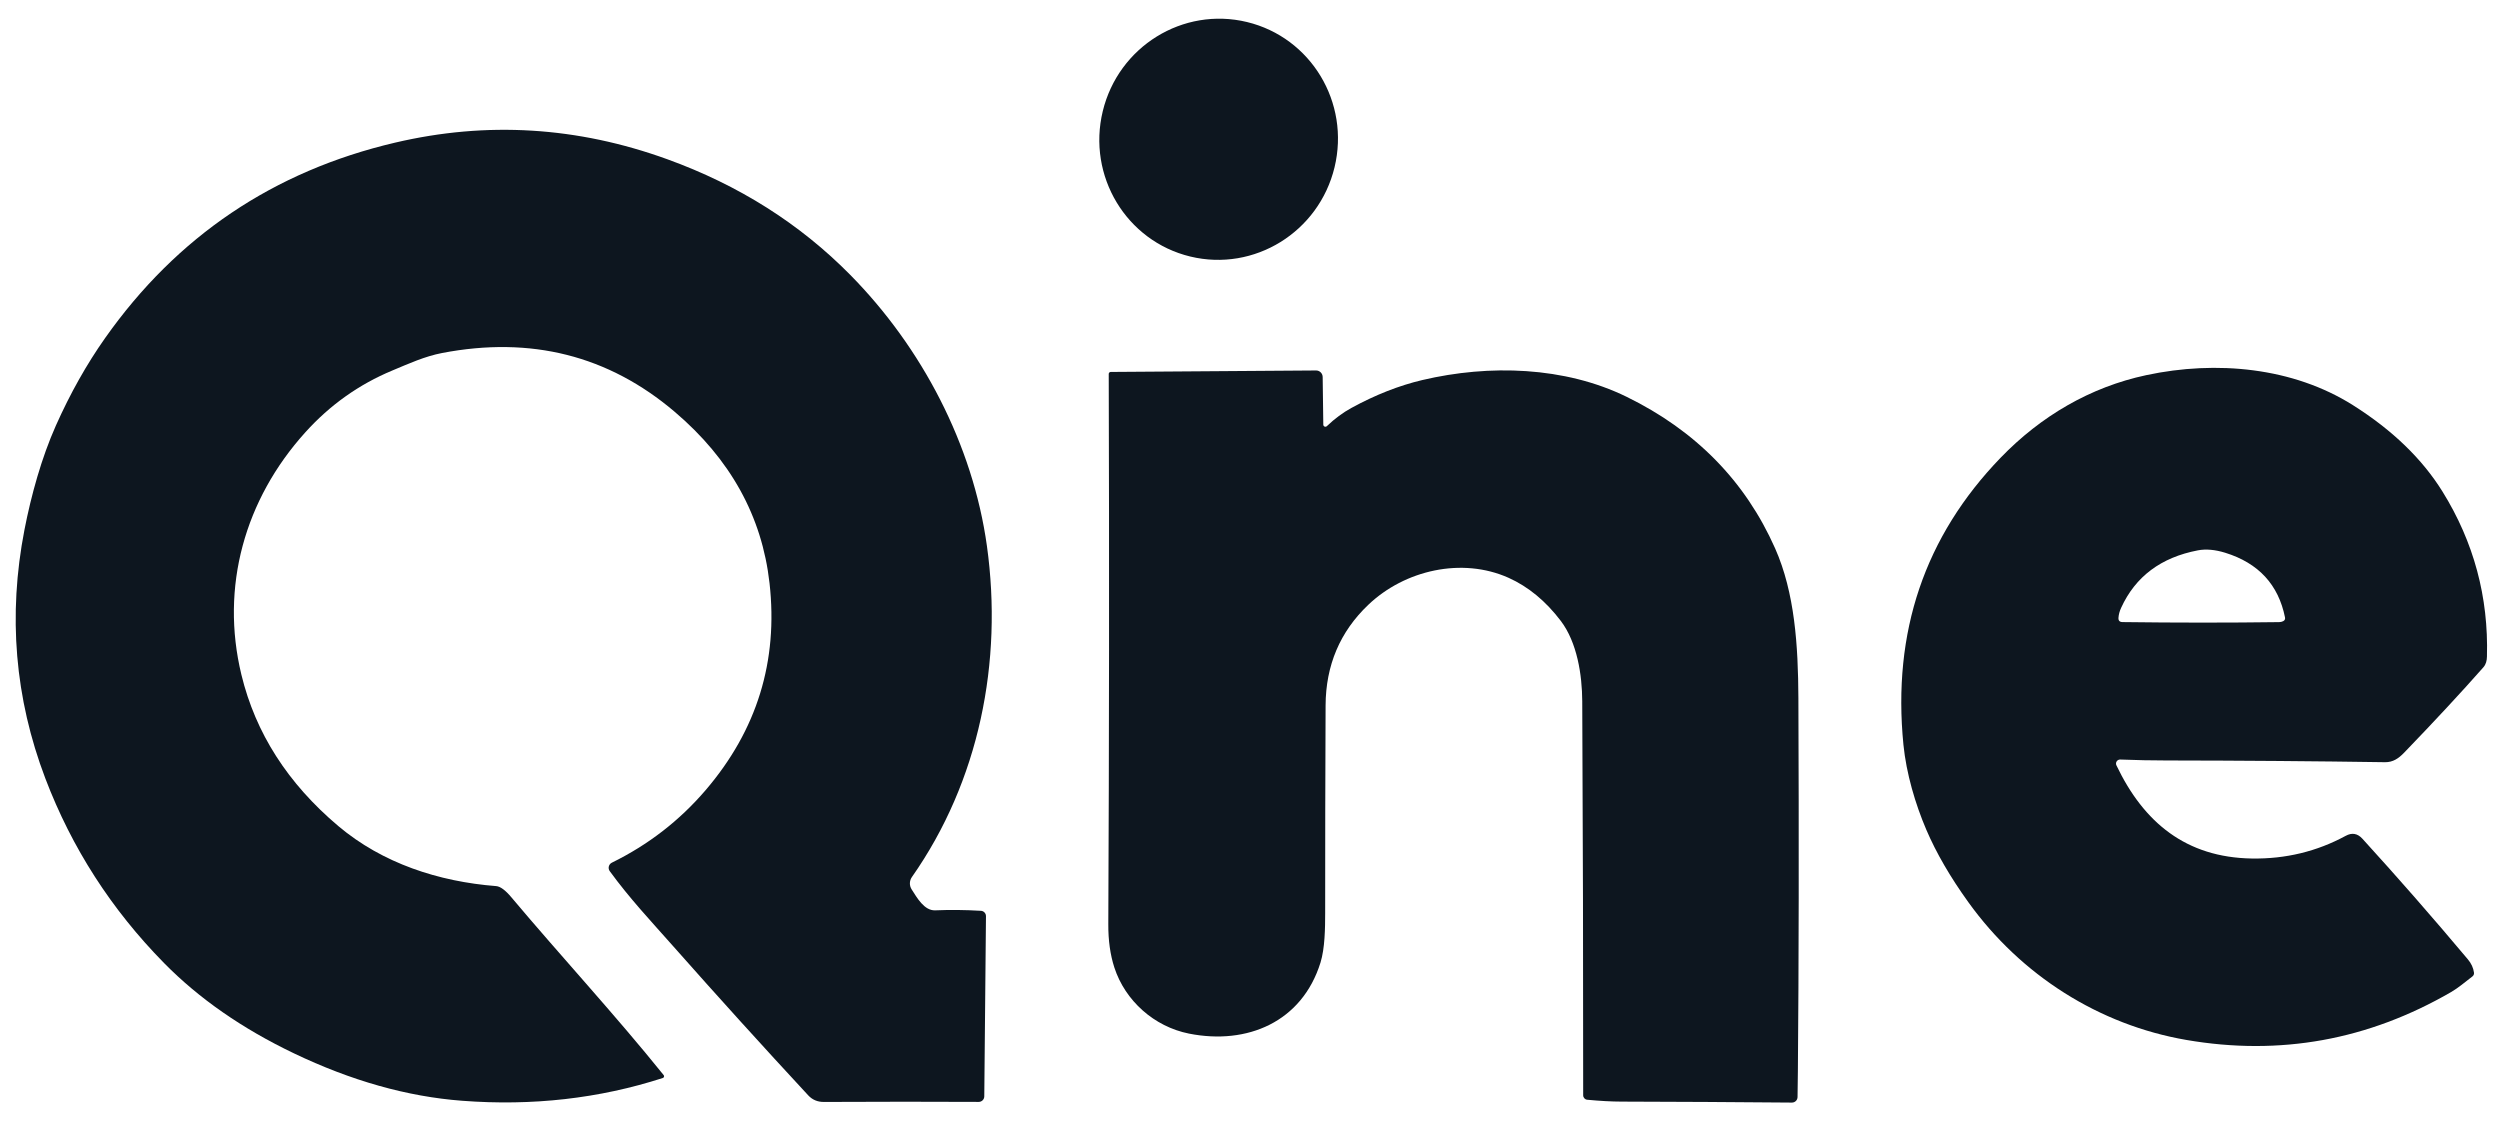
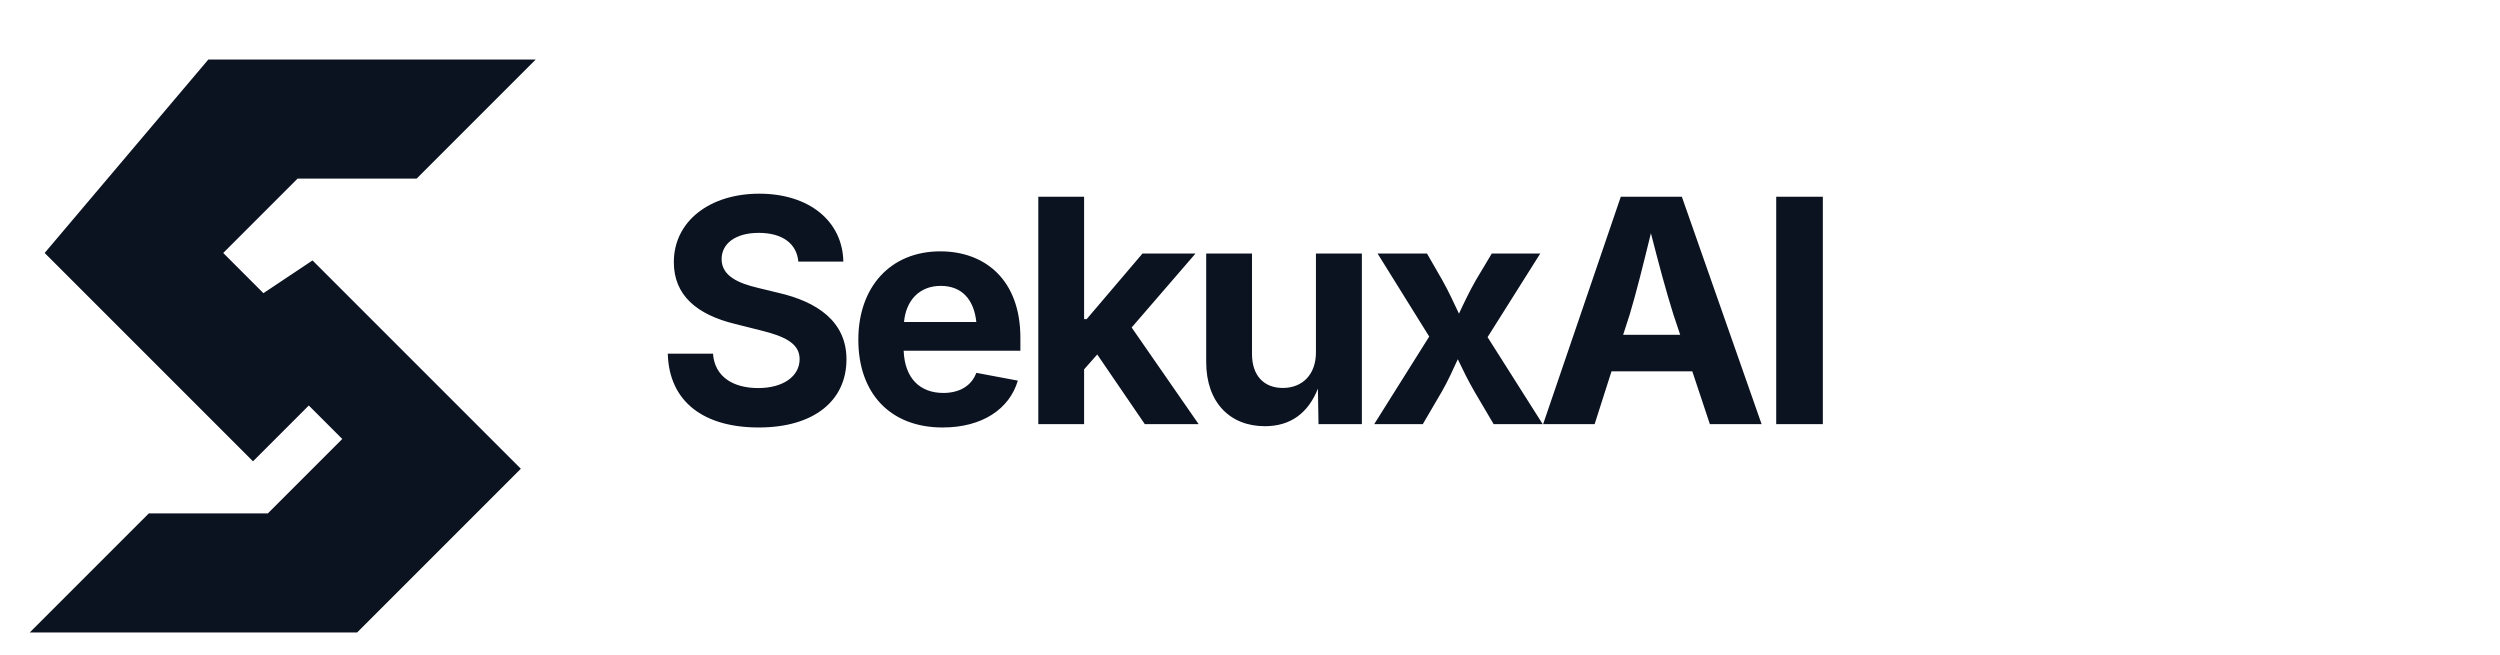
- <svg xmlns="http://www.w3.org/2000/svg" viewBox="0 0 590 265" version="1.1">
-   <g>
-     <ellipse transform="rotate(103.6 287.6 32.87)" id="svg_1" ry="28.14" rx="28.47" cy="32.87" cx="287.6" fill="#0d161f" />
-     <path id="svg_2" d="m232.92,128.89c3.78,27.29 -1.81,55.44 -17.71,78.09a2.62,2.62 0 0 0 -0.06,2.92c1.24,1.92 2.96,5.05 5.56,4.94q5.25,-0.22 10.79,0.11a1.26,1.26 0 0 1 1.19,1.27l-0.4,42.53a1.31,1.31 0 0 1 -1.31,1.3q-16.77,-0.09 -36.53,0.01q-2.25,0.02 -3.71,-1.56q-16.02,-17.28 -31.98,-35.32c-5.13,-5.8 -10.18,-11.16 -14.86,-17.59a1.35,1.34 -31.1 0 1 0.5,-2q12.88,-6.32 22.13,-17.12q18.18,-21.23 15.08,-48.84q-2.66,-23.7 -22.4,-40.46q-23.43,-19.9 -54.88,-13.86c-4.1,0.79 -7.83,2.5 -11.72,4.12q-11.86,4.94 -20.59,14.64c-14.25,15.81 -20.07,36.4 -15.05,57.16q4.99,20.63 22.86,35.71c10.45,8.81 23.7,13.12 37.26,14.18q1.47,0.11 3.6,2.65c11.68,13.89 24.48,27.72 35.94,41.96a0.43,0.43 0 0 1 -0.21,0.68q-22.51,7.27 -47.37,5.37q-19.4,-1.47 -39.74,-11.22q-18.27,-8.75 -30.59,-21.28q-18.66,-18.98 -28.02,-43.57q-10.8,-28.4 -4.93,-58.67c1.59,-8.17 4.03,-17 7.42,-24.61q5.08,-11.38 11.61,-20.64q25.41,-36.03 68.45,-46.13q32.42,-7.61 64.23,3.92q25.31,9.17 43.2,27.31c16.85,17.09 28.91,40.01 32.24,64z" fill="#0d161f" />
-     <path id="svg_3" d="m499.47,180.61c6.45,13.53 16.44,21.75 31.96,22q11.94,0.19 22.17,-5.36q2.21,-1.2 3.93,0.69q12.56,13.78 24.89,28.47q1.21,1.44 1.44,3.13a0.95,0.95 0 0 1 -0.36,0.89c-1.62,1.23 -3.33,2.71 -5.03,3.69q-29.37,17.01 -62.47,11.31c-20.61,-3.55 -39.05,-15.24 -51.47,-32.51q-6.4,-8.89 -9.91,-17.08c-2.62,-6.12 -4.73,-13.3 -5.41,-20.08q-3.96,-39.88 22.94,-67.74c9.48,-9.81 21.15,-16.67 34.39,-19.49c16.54,-3.53 34.64,-1.83 48.77,7.1q13.92,8.79 21.13,20.4q11.07,17.84 10.48,38.92c-0.02,0.94 -0.21,1.81 -0.85,2.54q-7.73,8.77 -18.71,20.16c-1.28,1.32 -2.61,2.26 -4.51,2.23q-24.45,-0.37 -51.64,-0.41q-5.03,0 -10.84,-0.22a0.96,0.95 -11.7 0 0 -0.9,1.36zm1.12,-37.17q-0.55,1.19 -0.63,2.34q-0.08,1.01 0.94,1.03q19.01,0.25 36.98,0.01q0.5,0 0.94,-0.22q0.57,-0.28 0.44,-0.9q-2.34,-11.6 -14.11,-15.25q-3.59,-1.11 -6.44,-0.57q-13.07,2.5 -18.12,13.56z" fill="#0d161f" />
-     <path id="svg_4" d="m312.3,100.22a0.5,0.49 -22.1 0 0 0.84,0.35q2.76,-2.64 5.82,-4.31q8.45,-4.62 16.71,-6.57c15.81,-3.72 33.58,-3.2 48.2,3.95q24.49,11.98 35.05,35.76c4.66,10.5 5.44,22.96 5.5,35.35q0.21,49.99 -0.12,88q-0.03,3.06 -0.08,6.16a1.32,1.32 0 0 1 -1.33,1.3q-20.22,-0.18 -40.18,-0.23q-3.64,-0.01 -8.13,-0.44a1.06,1.05 -87.3 0 1 -0.95,-1.05q0.02,-45.49 -0.22,-92.99c-0.03,-6.25 -1.21,-13.88 -5.05,-18.95q-5.33,-7.03 -12.32,-10.18c-10.99,-4.93 -24.52,-1.84 -33.13,6.37q-10.01,9.53 -10.07,23.76q-0.11,25.46 -0.1,48.98c0,3.52 -0.06,8.31 -1.1,11.68c-4.37,14.04 -17.31,19.5 -31.04,16.77c-8.22,-1.64 -15.07,-7.75 -17.62,-15.62q-1.45,-4.49 -1.42,-10.2q0.3,-64.69 0.1,-129.86a0.47,0.47 0 0 1 0.47,-0.47l48.46,-0.35a1.56,1.55 89.4 0 1 1.56,1.54l0.15,11.25z" fill="#0d161f" />
-     <path id="svg_5" d="m265.63,344.43a2.02,2.01 76.7 0 0 -1.85,-1.15l-17.03,0.24a2.25,2.22 9.3 0 0 -2.06,1.46l-2.86,7.84a2.47,2.46 -79.1 0 1 -2.38,1.62l-6.23,-0.19q-1.19,-0.04 -0.88,-1.19q1.38,-5.23 2.81,-8.7c3.41,-8.3 6.48,-16.83 10.12,-25.35q2.96,-6.93 5.21,-14.24c0.46,-1.52 1.69,-2.64 3.37,-2.63c2.02,0 4.68,-0.78 5.7,1.58q7.68,17.74 18.16,44.75q0.96,2.46 1.48,5a0.67,0.66 84.3 0 1 -0.65,0.8l-6.05,-0.02q-2.16,-0.01 -3.1,-1.96l-3.76,-7.86zm-16.73,-10.31a0.34,0.34 0 0 0 0.32,0.47l12.85,-0.36a0.34,0.34 0 0 0 0.3,-0.48l-6.84,-14.7a0.34,0.34 0 0 0 -0.62,0.02l-6.01,15.05z" fill="#0d161f" />
-     <rect id="svg_6" rx="2.17" height="52.28" width="9.84" y="302.19" x="345.67" fill="#0d161f" />
-     <path id="svg_7" d="m303.07,338.46l-0.15,14.42q-0.01,1.55 -1.56,1.52l-5.84,-0.12q-1.79,-0.04 -1.81,-1.83c-0.24,-15.33 -0.25,-30.89 -0.27,-47.22q-0.01,-2.99 2.55,-3.06q12.47,-0.33 20.15,0.8q8.61,1.25 12.86,9.17c2.95,5.49 2.53,13.5 -1.5,18.65c-5.57,7.14 -14.88,6.62 -23.24,6.51a1.17,1.17 0 0 0 -1.19,1.16zm-0.15,-24.81l0.16,12.72a1.72,1.72 0 0 0 1.74,1.7l6.07,-0.08a10.01,7.98 -0.7 0 0 9.91,-8.1l0,-0.2a10.01,7.98 -0.7 0 0 -10.11,-7.86l-6.07,0.08a1.72,1.72 0 0 0 -1.7,1.74z" fill="#0d161f" />
-     <rect id="svg_8" rx="3.58" height="7.26" width="79.2" y="322.99" x="107" fill="#0d161f" />
-     <rect id="svg_9" rx="3.81" height="7.72" width="79.1" y="322.78" x="417.27" fill="#0d161f" />
+ <svg xmlns="http://www.w3.org/2000/svg" viewBox="0 0 336 88" role="img" aria-labelledby="title">
+   <g transform="translate(4 4) scale(.125)" fill="#0B1220">
+     <path d="M192 32h352L416 160H288l-80 80 128 128-96 96L16 240z" />
+     <path d="m304 248 224 224-176 176H0l128-128h128l80-80-128-128z" />
  </g>
+   <text x="88" y="57" fill="#0B1220" font-family="Inter,Public Sans,Arial,sans-serif" font-size="42" font-weight="750" letter-spacing="-1.8">SekuxAI</text>
</svg>
